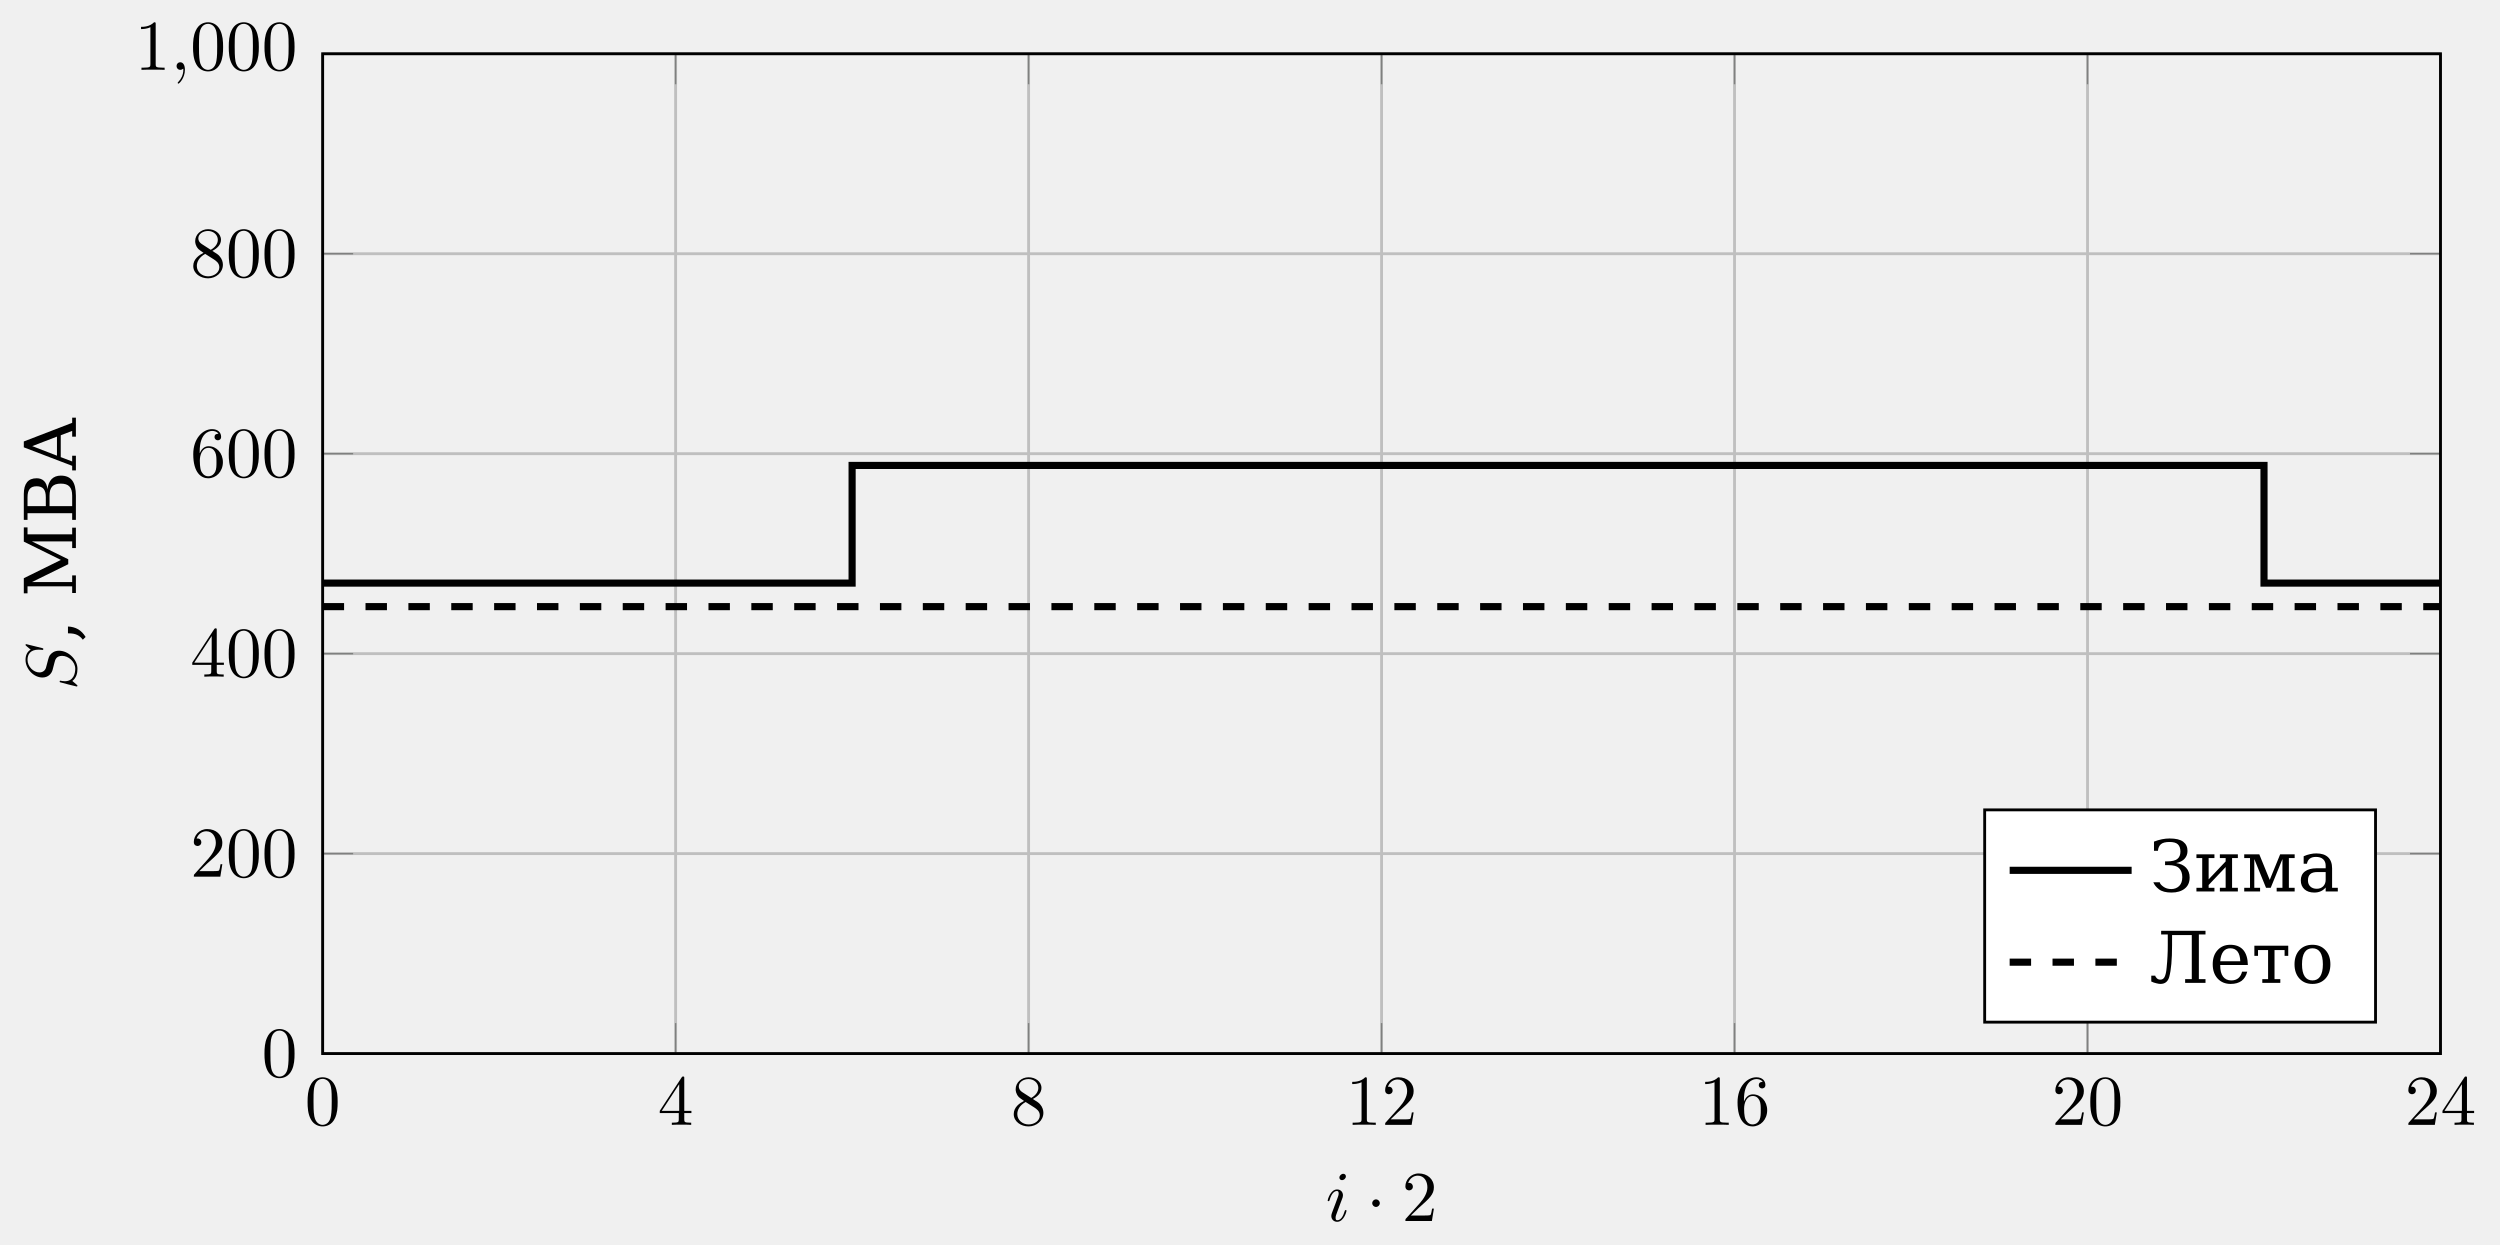
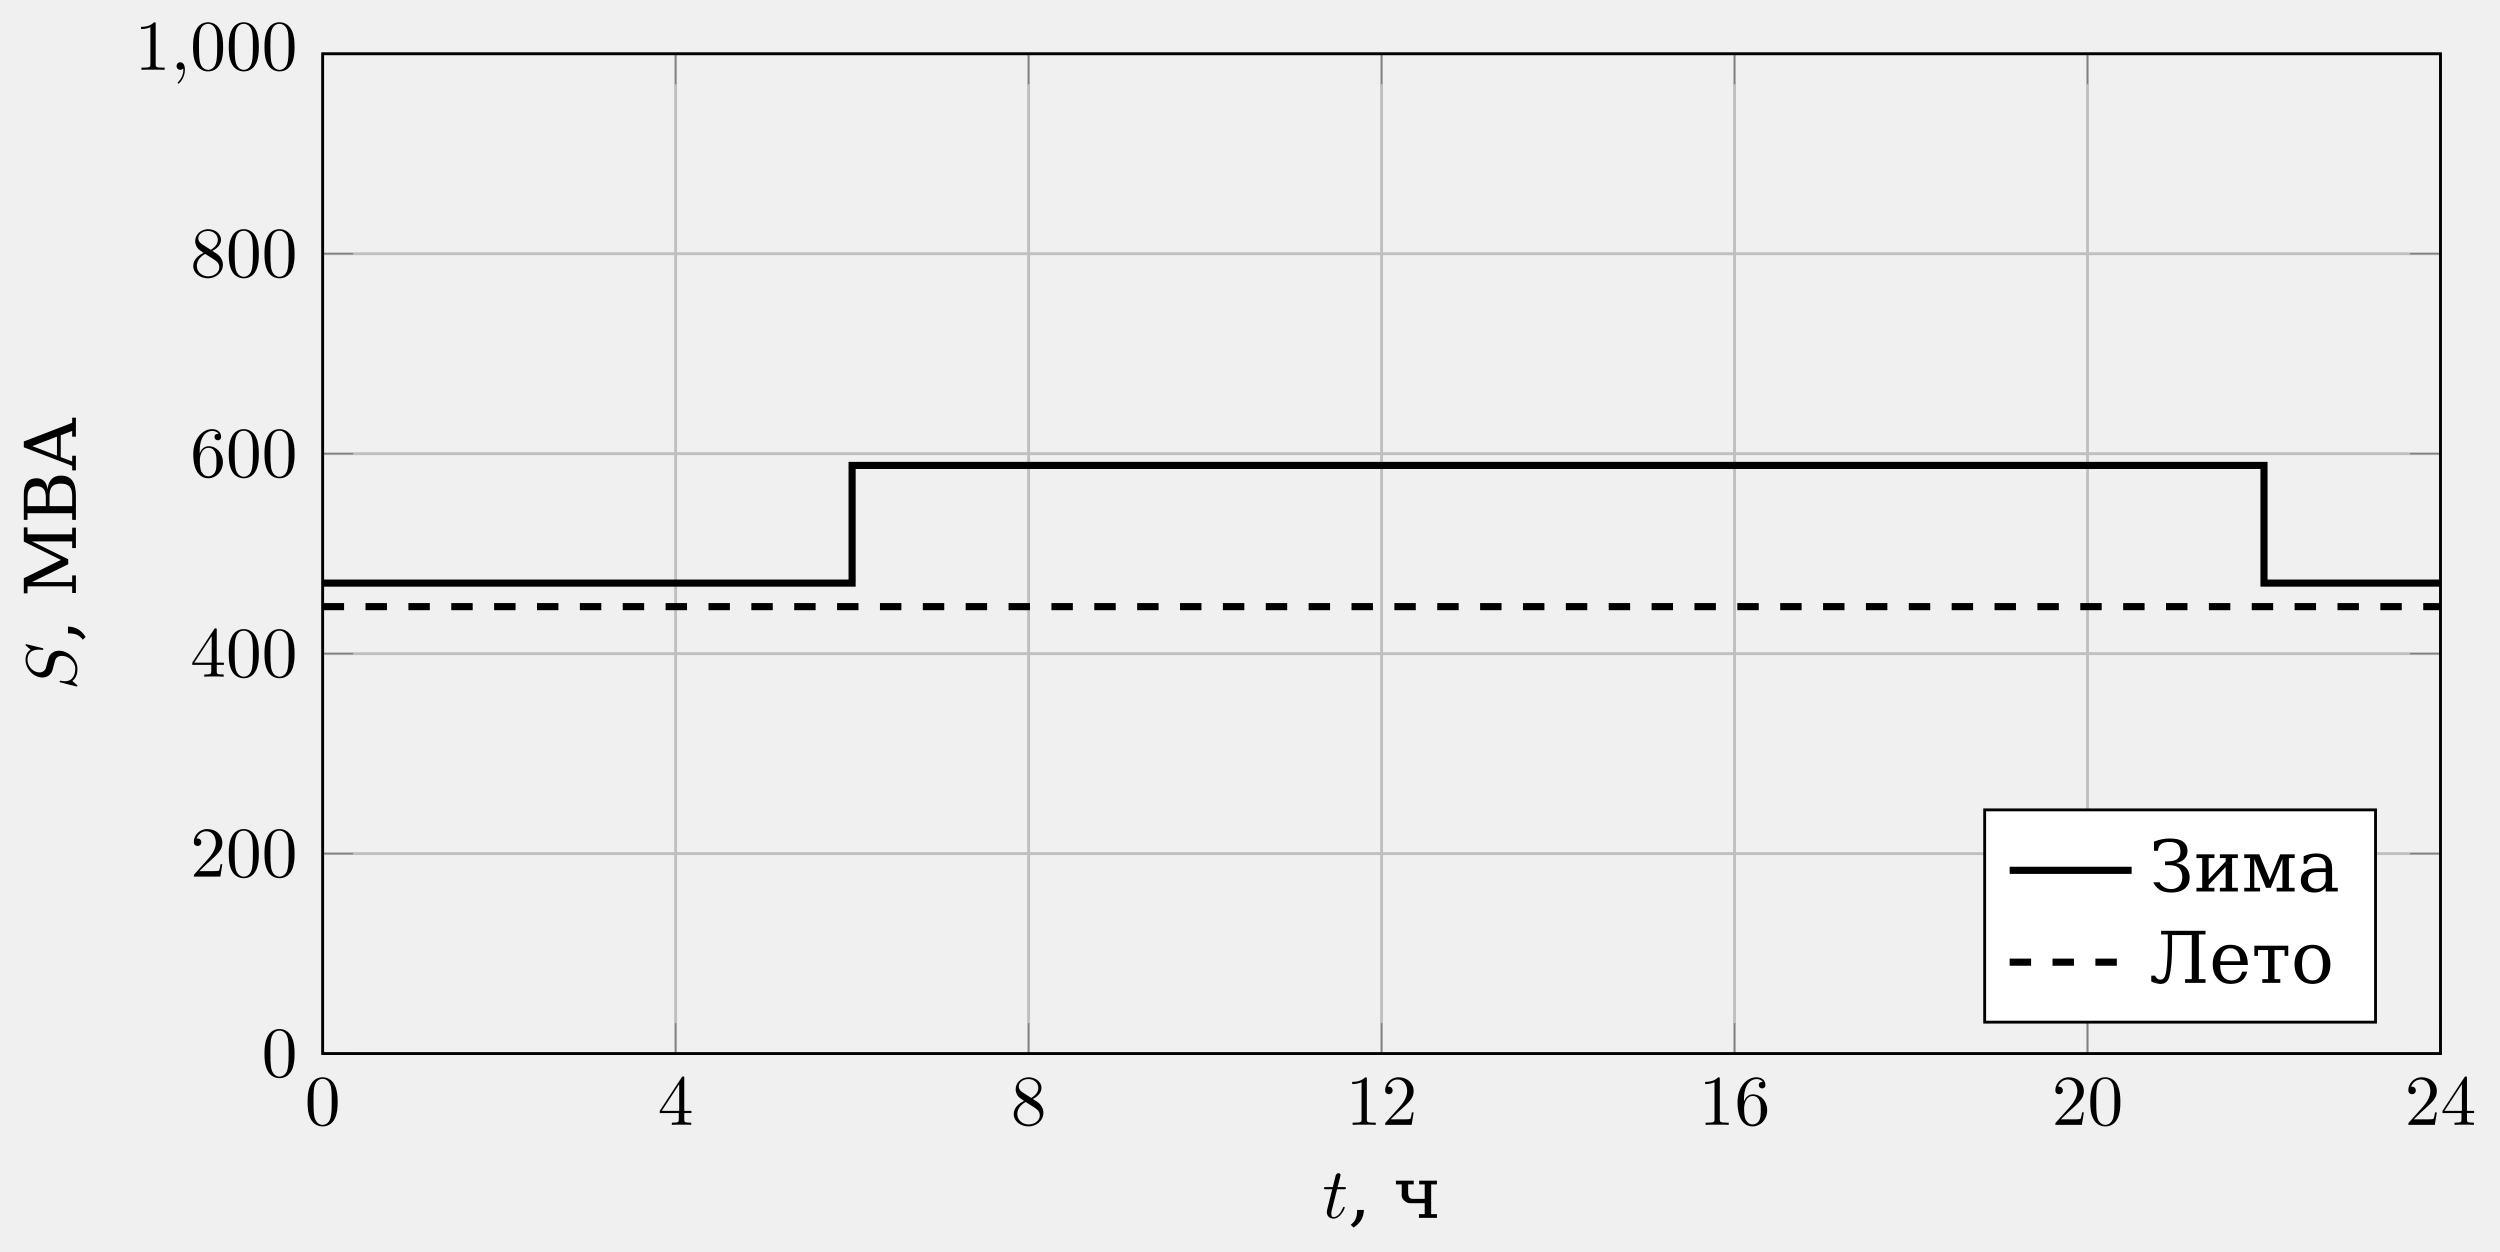
- <svg xmlns="http://www.w3.org/2000/svg" xmlns:xlink="http://www.w3.org/1999/xlink" version="1.1" width="348.621" height="173.591" viewBox="0 0 348.621 173.591">
+ <svg xmlns="http://www.w3.org/2000/svg" xmlns:xlink="http://www.w3.org/1999/xlink" version="1.1" width="348.621" height="174.505" viewBox="0 0 348.621 174.505">
  <defs>
    <path id="font_1_1" d="M.46 .32C.46 .4 .455 .48 .42 .554 .374 .65 .292 .666 .25 .666 .19 .666 .117 .64 .076 .547 .044 .478 .039 .4 .039 .32 .039 .245 .043 .155 .084 .079 .127-.002 .2-.022 .249-.022 .303-.022 .379-.001 .423 .094 .455 .163 .46 .241 .46 .32M.249-0C.21-0 .151 .025 .133 .121 .122 .181 .122 .273 .122 .332 .122 .396 .122 .462 .13 .516 .149 .635 .224 .644 .249 .644 .282 .644 .348 .626 .367 .527 .377 .471 .377 .395 .377 .332 .377 .257 .377 .189 .366 .125 .351 .03 .294-0 .249-0Z" />
    <path id="font_1_4" d="M.294 .165V.078C.294 .042 .292 .031 .218 .031H.197V0C.238 .003 .29 .003 .332 .003 .374 .003 .427 .003 .468 0V.031H.447C.373 .031 .371 .042 .371 .078V.165H.471V.196H.371V.651C.371 .671 .371 .677 .355 .677 .346 .677 .343 .677 .335 .665L.028 .196V.165H.294M.3 .196H.056L.3 .569V.196Z" />
    <path id="font_1_7" d="M.163 .457C.117 .487 .113 .521 .113 .538 .113 .599 .178 .641 .249 .641 .322 .641 .386 .589 .386 .517 .386 .46 .347 .412 .287 .377L.163 .457M.309 .362C.381 .399 .43 .451 .43 .517 .43 .609 .341 .666 .25 .666 .15 .666 .069 .592 .069 .499 .069 .481 .071 .436 .113 .389 .124 .377 .161 .352 .186 .335 .128 .306 .042 .25 .042 .151 .042 .045 .144-.022 .249-.022 .362-.022 .457 .061 .457 .168 .457 .204 .446 .249 .408 .291 .389 .312 .373 .322 .309 .362M.209 .32 .332 .242C.36 .223 .407 .193 .407 .132 .407 .058 .332 .006 .25 .006 .164 .006 .092 .068 .092 .151 .092 .209 .124 .273 .209 .32Z" />
    <path id="font_1_2" d="M.294 .64C.294 .664 .294 .666 .271 .666 .209 .602 .121 .602 .089 .602V.571C.109 .571 .168 .571 .22 .597V.079C.22 .043 .217 .031 .127 .031H.095V0C.13 .003 .217 .003 .257 .003 .297 .003 .384 .003 .419 0V.031H.387C.297 .031 .294 .042 .294 .079V.64Z" />
    <path id="font_1_3" d="M.127 .077 .233 .18C.389 .318 .449 .372 .449 .472 .449 .586 .359 .666 .237 .666 .124 .666 .05 .574 .05 .485 .05 .429 .1 .429 .103 .429 .12 .429 .155 .441 .155 .482 .155 .508 .137 .534 .102 .534 .094 .534 .092 .534 .089 .533 .112 .598 .166 .635 .224 .635 .315 .635 .358 .554 .358 .472 .358 .392 .308 .313 .253 .251L.061 .037C.05 .026 .05 .024 .05 0H.421L.449 .174H.424C.419 .144 .412 .1 .402 .085 .395 .077 .329 .077 .307 .077H.127Z" />
    <path id="font_1_6" d="M.132 .328V.352C.132 .605 .256 .641 .307 .641 .331 .641 .373 .635 .395 .601 .38 .601 .34 .601 .34 .556 .34 .525 .364 .51 .386 .51 .402 .51 .432 .519 .432 .558 .432 .618 .388 .666 .305 .666 .177 .666 .042 .537 .042 .316 .042 .049 .158-.022 .251-.022 .362-.022 .457 .072 .457 .204 .457 .331 .368 .427 .257 .427 .189 .427 .152 .376 .132 .328M.251 .006C.188 .006 .158 .066 .152 .081 .134 .128 .134 .208 .134 .226 .134 .304 .166 .404 .256 .404 .272 .404 .318 .404 .349 .342 .367 .305 .367 .254 .367 .205 .367 .157 .367 .107 .35 .071 .32 .011 .274 .006 .251 .006Z" />
    <path id="font_2_1" d="M.203 .001C.203 .067 .178 .106 .139 .106 .106 .106 .086 .081 .086 .053 .086 .026 .106 0 .139 0 .151 0 .164 .004 .174 .013 .177 .015 .178 .016 .179 .016 .18 .016 .181 .015 .181 .001 .181-.073 .146-.133 .113-.166 .102-.177 .102-.179 .102-.182 .102-.189 .107-.193 .112-.193 .123-.193 .203-.116 .203 .001Z" />
    <clipPath id="clip_3">
      <path transform="matrix(1,0,0,-1,44.993,146.919)" d="M0 0H295.329V139.422H0Z" />
    </clipPath>
-     <path id="font_2_4" d="M.284 .625C.284 .645 .27 .661 .247 .661 .22 .661 .193 .635 .193 .608 .193 .589 .207 .572 .231 .572 .254 .572 .284 .595 .284 .625M.208 .249C.22 .278 .22 .28 .23 .307 .238 .327 .243 .341 .243 .36 .243 .405 .211 .442 .161 .442 .067 .442 .029 .297 .029 .288 .029 .278 .039 .278 .041 .278 .051 .278 .052 .28 .057 .296 .084 .39 .124 .42 .158 .42 .166 .42 .183 .42 .183 .388 .183 .367 .176 .346 .172 .336 .164 .31 .119 .194 .103 .151 .093 .125 .08 .092 .08 .071 .08 .024 .114-.011 .162-.011 .256-.011 .293 .134 .293 .143 .293 .153 .284 .153 .281 .153 .271 .153 .271 .15 .266 .135 .248 .072 .215 .011 .164 .011 .147 .011 .14 .021 .14 .044 .14 .069 .146 .083 .169 .144L.208 .249Z" />
-     <path id="font_4_2" d="M.192 .25C.192 .279 .168 .303 .139 .303 .11 .303 .086 .279 .086 .25 .086 .221 .11 .197 .139 .197 .168 .197 .192 .221 .192 .25Z" />
+     <path id="font_2_4" d="M.206 .4H.3C.32 .4 .33 .4 .33 .42 .33 .431 .32 .431 .302 .431H.214C.25 .572 .255 .592 .255 .598 .255 .615 .243 .625 .226 .625 .223 .625 .195 .624 .186 .589L.147 .431H.053C.033 .431 .023 .431 .023 .412 .023 .4 .031 .4 .051 .4H.139C.067 .116 .063 .099 .063 .081 .063 .027 .101-.011 .155-.011 .257-.011 .314 .135 .314 .143 .314 .153 .306 .153 .302 .153 .293 .153 .292 .15 .287 .139 .244 .035 .191 .011 .157 .011 .136 .011 .126 .024 .126 .057 .126 .081 .128 .088 .132 .105L.206 .4Z" />
+     <path id="font_4_15" d="M.036-.097C.067-.074 .089-.048 .104-.017 .118 .013 .125 .05 .125 .093V.111H.221C.219 .056 .205 .008 .182-.032 .158-.072 .123-.106 .075-.136L.036-.097Z" />
+     <path id="font_4_946" d="M.608 .52V.468H.527V.052H.608V0H.356V.052H.437V.205H.235C.204 .205 .177 .217 .152 .24 .128 .262 .115 .286 .115 .312V.468H.034V.52H.283V.468H.205V.361C.205 .323 .211 .298 .222 .285 .233 .272 .249 .266 .268 .266H.437V.468H.359V.52H.608Z" />
    <path id="font_2_3" d="M.645 .695C.645 .698 .643 .705 .634 .705 .629 .705 .628 .704 .616 .69L.568 .633C.542 .68 .49 .705 .425 .705 .298 .705 .178 .59 .178 .469 .178 .388 .231 .342 .282 .327L.389 .299C.426 .29 .481 .275 .481 .193 .481 .103 .399 .009 .301 .009 .237 .009 .126 .031 .126 .155 .126 .179 .131 .203 .132 .209 .133 .213 .134 .214 .134 .216 .134 .226 .127 .227 .122 .227 .117 .227 .115 .226 .112 .223 .108 .219 .052-.009 .052-.012 .052-.018 .057-.022 .063-.022 .068-.022 .069-.021 .081-.007L.13 .05C.173-.008 .241-.022 .299-.022 .435-.022 .553 .111 .553 .235 .553 .304 .519 .338 .504 .352 .481 .375 .466 .379 .377 .402 .355 .408 .319 .418 .31 .42 .283 .429 .249 .458 .249 .511 .249 .592 .329 .677 .424 .677 .507 .677 .568 .634 .568 .522 .568 .49 .564 .472 .564 .466 .564 .465 .564 .456 .576 .456 .586 .456 .587 .459 .591 .476L.645 .695Z" />
-     <path id="font_5_15" d="M.036-.097C.067-.074 .089-.048 .104-.017 .118 .013 .125 .05 .125 .093V.111H.221C.219 .056 .205 .008 .182-.032 .158-.072 .123-.106 .075-.136L.036-.097Z" />
-     <path id="font_5_903" d="M.055 0V.052H.148V.677H.05V.729H.262L.518 .21 .774 .729H.973V.677H.876V.052H.969V0H.684V.052H.777V.615L.527 .107H.458L.208 .615V.052H.301V0H.055Z" />
-     <path id="font_5_893" d="M.247 .052H.393C.452 .052 .494 .064 .521 .09 .549 .115 .562 .156 .562 .211 .562 .266 .549 .306 .522 .331 .495 .357 .452 .369 .393 .369H.247V.052M.247 .421H.371C.424 .421 .463 .431 .488 .452 .513 .472 .525 .505 .525 .549 .525 .593 .513 .626 .488 .646 .463 .667 .424 .677 .371 .677H.247V.421M.055 0V.052H.148V.677H.055V.729H.415C.489 .729 .544 .714 .581 .684 .619 .654 .637 .609 .637 .549 .637 .506 .624 .471 .598 .445 .573 .42 .535 .404 .485 .398 .547 .39 .594 .37 .626 .339 .658 .307 .674 .264 .674 .211 .674 .139 .651 .085 .605 .051 .56 .017 .489 0 .392 0H.055Z" />
-     <path id="font_5_891" d="M.218 .265H.485L.352 .611 .218 .265M.012 0V.052H.076L.335 .729H.417L.678 .052H.75V0H.484V.052H.565L.504 .212H.198L.137 .052H.217V0H.012Z" />
-     <path id="font_5_898" d="M.063 .698C.141 .728 .213 .742 .281 .742 .368 .742 .432 .727 .472 .696 .512 .665 .532 .623 .532 .568 .532 .524 .518 .487 .491 .458 .463 .428 .424 .408 .373 .398 .433 .389 .479 .368 .512 .333 .545 .298 .562 .252 .562 .197 .562 .128 .539 .076 .493 .04 .448 .004 .386-.015 .308-.015 .229-.015 .171 .001 .132 .031 .092 .062 .067 .095 .054 .129H.144C.146 .11 .163 .09 .193 .068 .224 .045 .261 .034 .306 .034 .35 .034 .387 .049 .416 .077 .445 .106 .459 .147 .459 .201 .459 .255 .444 .296 .415 .325 .386 .355 .335 .369 .264 .369H.218V.421H.242C.313 .421 .363 .433 .391 .456 .419 .479 .433 .513 .433 .558 .433 .603 .421 .637 .398 .659 .375 .682 .335 .693 .28 .693 .224 .693 .185 .683 .16 .662 .136 .641 .122 .61 .118 .569H.063V.698Z" />
-     <path id="font_5_931" d="M.034 0V.052H.115V.468H.034V.52H.286V.468H.205V.17L.443 .421V.468H.362V.52H.614V.468H.533V.052H.614V0H.362V.052H.443V.342L.205 .091V.052H.286V0H.034Z" />
-     <path id="font_5_935" d="M.036 0V.052H.117V.468H.036V.52H.247L.393 .162 .539 .52H.742V.468H.661V.052H.742V0H.49V.052H.571V.454L.407 .052H.341L.177 .454V.052H.258V0H.036Z" />
-     <path id="font_5_923" d="M.398 .163V.272H.282C.238 .272 .204 .263 .183 .244 .161 .225 .15 .195 .15 .156 .15 .119 .161 .091 .183 .07 .205 .049 .235 .038 .273 .038 .31 .038 .341 .05 .364 .073 .386 .096 .398 .126 .398 .163M.488 .324V.052H.568V0H.398V.056C.378 .032 .355 .014 .329 .003 .303-.009 .273-.015 .238-.015 .18-.015 .134 .001 .101 .031 .067 .062 .05 .103 .05 .156 .05 .209 .069 .251 .108 .281 .147 .31 .201 .325 .272 .325H.398V.361C.398 .4 .386 .43 .362 .452 .338 .474 .305 .484 .261 .484 .225 .484 .197 .476 .176 .46 .155 .444 .141 .42 .136 .388H.09V.493C.121 .507 .151 .517 .181 .523 .21 .53 .239 .533 .267 .533 .339 .533 .394 .515 .431 .48 .469 .444 .488 .392 .488 .324Z" />
-     <path id="font_5_902" d="M.592 .052V.669H.316V.527C.316 .327 .303 .179 .276 .082 .258 .018 .217-.015 .152-.015 .139-.015 .121-.012 .097-.006 .073-.001 .049 .007 .025 .019V.101H.081C.081 .091 .088 .08 .101 .066 .114 .052 .131 .045 .153 .045 .179 .045 .199 .058 .212 .084 .225 .111 .235 .153 .24 .212 .246 .271 .25 .324 .252 .372 .255 .42 .256 .472 .256 .527V.677H.163V.729H.784V.677H.691V.052H.784V0H.499V.052H.592Z" />
-     <path id="font_5_928" d="M.542 .25H.155V.246C.155 .176 .168 .123 .194 .088 .221 .052 .26 .034 .311 .034 .35 .034 .383 .045 .408 .065 .433 .086 .451 .117 .461 .157H.533C.519 .1 .492 .057 .454 .028 .415-0 .365-.015 .302-.015 .226-.015 .165 .01 .119 .06 .073 .11 .05 .177 .05 .26 .05 .342 .072 .408 .118 .458 .163 .508 .222 .533 .296 .533 .374 .533 .435 .509 .477 .461 .519 .412 .54 .342 .542 .25M.436 .302C.434 .362 .421 .408 .398 .438 .374 .469 .34 .484 .296 .484 .255 .484 .222 .469 .198 .438 .174 .407 .16 .362 .155 .302H.436Z" />
-     <path id="font_5_941" d="M.515 .52V.378H.464V.459H.323V.052H.404V0H.152V.052H.233V.459H.092V.378H.041V.52H.515Z" />
-     <path id="font_5_937" d="M.301 .034C.349 .034 .385 .053 .41 .091 .434 .129 .447 .185 .447 .26 .447 .334 .434 .39 .41 .428 .385 .465 .349 .484 .301 .484 .253 .484 .216 .465 .192 .428 .167 .39 .155 .334 .155 .26 .155 .185 .167 .129 .192 .091 .217 .053 .253 .034 .301 .034M.301-.015C.225-.015 .165 .01 .119 .06 .073 .11 .05 .177 .05 .26 .05 .342 .073 .409 .118 .458 .164 .508 .225 .533 .301 .533 .377 .533 .437 .508 .483 .458 .529 .409 .552 .342 .552 .26 .552 .177 .529 .11 .483 .06 .437 .01 .377-.015 .301-.015Z" />
+     <path id="font_4_903" d="M.055 0V.052H.148V.677H.05V.729H.262L.518 .21 .774 .729H.973V.677H.876V.052H.969V0H.684V.052H.777V.615L.527 .107H.458L.208 .615V.052H.301V0H.055Z" />
+     <path id="font_4_893" d="M.247 .052H.393C.452 .052 .494 .064 .521 .09 .549 .115 .562 .156 .562 .211 .562 .266 .549 .306 .522 .331 .495 .357 .452 .369 .393 .369H.247V.052M.247 .421H.371C.424 .421 .463 .431 .488 .452 .513 .472 .525 .505 .525 .549 .525 .593 .513 .626 .488 .646 .463 .667 .424 .677 .371 .677H.247V.421M.055 0V.052H.148V.677H.055V.729H.415C.489 .729 .544 .714 .581 .684 .619 .654 .637 .609 .637 .549 .637 .506 .624 .471 .598 .445 .573 .42 .535 .404 .485 .398 .547 .39 .594 .37 .626 .339 .658 .307 .674 .264 .674 .211 .674 .139 .651 .085 .605 .051 .56 .017 .489 0 .392 0H.055Z" />
+     <path id="font_4_891" d="M.218 .265H.485L.352 .611 .218 .265M.012 0V.052H.076L.335 .729H.417L.678 .052H.75V0H.484V.052H.565L.504 .212H.198L.137 .052H.217V0H.012Z" />
+     <path id="font_4_898" d="M.063 .698C.141 .728 .213 .742 .281 .742 .368 .742 .432 .727 .472 .696 .512 .665 .532 .623 .532 .568 .532 .524 .518 .487 .491 .458 .463 .428 .424 .408 .373 .398 .433 .389 .479 .368 .512 .333 .545 .298 .562 .252 .562 .197 .562 .128 .539 .076 .493 .04 .448 .004 .386-.015 .308-.015 .229-.015 .171 .001 .132 .031 .092 .062 .067 .095 .054 .129H.144C.146 .11 .163 .09 .193 .068 .224 .045 .261 .034 .306 .034 .35 .034 .387 .049 .416 .077 .445 .106 .459 .147 .459 .201 .459 .255 .444 .296 .415 .325 .386 .355 .335 .369 .264 .369H.218V.421H.242C.313 .421 .363 .433 .391 .456 .419 .479 .433 .513 .433 .558 .433 .603 .421 .637 .398 .659 .375 .682 .335 .693 .28 .693 .224 .693 .185 .683 .16 .662 .136 .641 .122 .61 .118 .569H.063V.698Z" />
+     <path id="font_4_931" d="M.034 0V.052H.115V.468H.034V.52H.286V.468H.205V.17L.443 .421V.468H.362V.52H.614V.468H.533V.052H.614V0H.362V.052H.443V.342L.205 .091V.052H.286V0H.034Z" />
+     <path id="font_4_935" d="M.036 0V.052H.117V.468H.036V.52H.247L.393 .162 .539 .52H.742V.468H.661V.052H.742V0H.49V.052H.571V.454L.407 .052H.341L.177 .454V.052H.258V0H.036Z" />
+     <path id="font_4_923" d="M.398 .163V.272H.282C.238 .272 .204 .263 .183 .244 .161 .225 .15 .195 .15 .156 .15 .119 .161 .091 .183 .07 .205 .049 .235 .038 .273 .038 .31 .038 .341 .05 .364 .073 .386 .096 .398 .126 .398 .163M.488 .324V.052H.568V0H.398V.056C.378 .032 .355 .014 .329 .003 .303-.009 .273-.015 .238-.015 .18-.015 .134 .001 .101 .031 .067 .062 .05 .103 .05 .156 .05 .209 .069 .251 .108 .281 .147 .31 .201 .325 .272 .325H.398V.361C.398 .4 .386 .43 .362 .452 .338 .474 .305 .484 .261 .484 .225 .484 .197 .476 .176 .46 .155 .444 .141 .42 .136 .388H.09V.493C.121 .507 .151 .517 .181 .523 .21 .53 .239 .533 .267 .533 .339 .533 .394 .515 .431 .48 .469 .444 .488 .392 .488 .324Z" />
+     <path id="font_4_902" d="M.592 .052V.669H.316V.527C.316 .327 .303 .179 .276 .082 .258 .018 .217-.015 .152-.015 .139-.015 .121-.012 .097-.006 .073-.001 .049 .007 .025 .019V.101H.081C.081 .091 .088 .08 .101 .066 .114 .052 .131 .045 .153 .045 .179 .045 .199 .058 .212 .084 .225 .111 .235 .153 .24 .212 .246 .271 .25 .324 .252 .372 .255 .42 .256 .472 .256 .527V.677H.163V.729H.784V.677H.691V.052H.784V0H.499V.052H.592Z" />
+     <path id="font_4_928" d="M.542 .25H.155V.246C.155 .176 .168 .123 .194 .088 .221 .052 .26 .034 .311 .034 .35 .034 .383 .045 .408 .065 .433 .086 .451 .117 .461 .157H.533C.519 .1 .492 .057 .454 .028 .415-0 .365-.015 .302-.015 .226-.015 .165 .01 .119 .06 .073 .11 .05 .177 .05 .26 .05 .342 .072 .408 .118 .458 .163 .508 .222 .533 .296 .533 .374 .533 .435 .509 .477 .461 .519 .412 .54 .342 .542 .25M.436 .302C.434 .362 .421 .408 .398 .438 .374 .469 .34 .484 .296 .484 .255 .484 .222 .469 .198 .438 .174 .407 .16 .362 .155 .302H.436Z" />
+     <path id="font_4_941" d="M.515 .52V.378H.464V.459H.323V.052H.404V0H.152V.052H.233V.459H.092V.378H.041V.52H.515Z" />
+     <path id="font_4_937" d="M.301 .034C.349 .034 .385 .053 .41 .091 .434 .129 .447 .185 .447 .26 .447 .334 .434 .39 .41 .428 .385 .465 .349 .484 .301 .484 .253 .484 .216 .465 .192 .428 .167 .39 .155 .334 .155 .26 .155 .185 .167 .129 .192 .091 .217 .053 .253 .034 .301 .034M.301-.015C.225-.015 .165 .01 .119 .06 .073 .11 .05 .177 .05 .26 .05 .342 .073 .409 .118 .458 .164 .508 .225 .533 .301 .533 .377 .533 .437 .508 .483 .458 .529 .409 .552 .342 .552 .26 .552 .177 .529 .11 .483 .06 .437 .01 .377-.015 .301-.015Z" />
  </defs>
  <path transform="matrix(1,0,0,-1,44.993,146.919)" stroke-width=".399" stroke-linecap="butt" stroke-miterlimit="10" stroke-linejoin="miter" fill="none" stroke="#bfbfbf" d="M0 0V139.422M49.222 0V139.422M98.443 0V139.422M147.665 0V139.422M196.886 0V139.422M246.108 0V139.422M295.329 0V139.422" />
  <path transform="matrix(1,0,0,-1,44.993,146.919)" stroke-width=".399" stroke-linecap="butt" stroke-miterlimit="10" stroke-linejoin="miter" fill="none" stroke="#bfbfbf" d="M0 0H295.329M0 27.884H295.329M0 55.769H295.329M0 83.653H295.329M0 111.538H295.329M0 139.422H295.329" />
  <path transform="matrix(1,0,0,-1,44.993,146.919)" stroke-width=".199" stroke-linecap="butt" stroke-miterlimit="10" stroke-linejoin="miter" fill="none" stroke="#7f807f" d="M0 0V4.252M49.222 0V4.252M98.443 0V4.252M147.665 0V4.252M196.886 0V4.252M246.108 0V4.252M295.329 0V4.252M0 139.422V135.17M49.222 139.422V135.17M98.443 139.422V135.17M147.665 139.422V135.17M196.886 139.422V135.17M246.108 139.422V135.17M295.329 139.422V135.17" />
  <path transform="matrix(1,0,0,-1,44.993,146.919)" stroke-width=".199" stroke-linecap="butt" stroke-miterlimit="10" stroke-linejoin="miter" fill="none" stroke="#7f807f" d="M0 0H4.253M0 27.884H4.253M0 55.769H4.253M0 83.653H4.253M0 111.538H4.253M0 139.422H4.253M295.329 0H291.077M295.329 27.884H291.077M295.329 55.769H291.077M295.329 83.653H291.077M295.329 111.538H291.077M295.329 139.422H291.077" />
  <path transform="matrix(1,0,0,-1,44.993,146.919)" stroke-width=".399" stroke-linecap="butt" stroke-miterlimit="10" stroke-linejoin="miter" fill="none" stroke="#000000" d="M0 0V139.422H295.329V0H0Z" />
-   <use data-text="0" xlink:href="#font_1_1" transform="matrix(9.96264,0,0,-9.96264,42.503,156.86)" />
-   <use data-text="4" xlink:href="#font_1_4" transform="matrix(9.96264,0,0,-9.96264,91.724,156.86)" />
-   <use data-text="8" xlink:href="#font_1_7" transform="matrix(9.96264,0,0,-9.96264,140.945,156.86)" />
-   <use data-text="1" xlink:href="#font_1_2" transform="matrix(9.96264,0,0,-9.96264,187.675,156.86)" />
-   <use data-text="2" xlink:href="#font_1_3" transform="matrix(9.96264,0,0,-9.96264,192.6563,156.86)" />
-   <use data-text="1" xlink:href="#font_1_2" transform="matrix(9.96264,0,0,-9.96264,236.896,156.86)" />
-   <use data-text="6" xlink:href="#font_1_6" transform="matrix(9.96264,0,0,-9.96264,241.8773,156.86)" />
-   <use data-text="2" xlink:href="#font_1_3" transform="matrix(9.96264,0,0,-9.96264,286.117,156.86)" />
-   <use data-text="0" xlink:href="#font_1_1" transform="matrix(9.96264,0,0,-9.96264,291.0983,156.86)" />
-   <use data-text="2" xlink:href="#font_1_3" transform="matrix(9.96264,0,0,-9.96264,335.338,156.86)" />
-   <use data-text="4" xlink:href="#font_1_4" transform="matrix(9.96264,0,0,-9.96264,340.3193,156.86)" />
-   <use data-text="0" xlink:href="#font_1_1" transform="matrix(9.96264,0,0,-9.96264,36.492,150.13)" />
-   <use data-text="2" xlink:href="#font_1_3" transform="matrix(9.96264,0,0,-9.96264,26.53,122.246)" />
-   <use data-text="0" xlink:href="#font_1_1" transform="matrix(9.96264,0,0,-9.96264,31.51132,122.246)" />
-   <use data-text="0" xlink:href="#font_1_1" transform="matrix(9.96264,0,0,-9.96264,36.49264,122.246)" />
-   <use data-text="4" xlink:href="#font_1_4" transform="matrix(9.96264,0,0,-9.96264,26.53,94.36201)" />
-   <use data-text="0" xlink:href="#font_1_1" transform="matrix(9.96264,0,0,-9.96264,31.51132,94.36201)" />
-   <use data-text="0" xlink:href="#font_1_1" transform="matrix(9.96264,0,0,-9.96264,36.49264,94.36201)" />
-   <use data-text="6" xlink:href="#font_1_6" transform="matrix(9.96264,0,0,-9.96264,26.53,66.47801)" />
-   <use data-text="0" xlink:href="#font_1_1" transform="matrix(9.96264,0,0,-9.96264,31.51132,66.47801)" />
-   <use data-text="0" xlink:href="#font_1_1" transform="matrix(9.96264,0,0,-9.96264,36.49264,66.47801)" />
-   <use data-text="8" xlink:href="#font_1_7" transform="matrix(9.96264,0,0,-9.96264,26.53,38.59401)" />
-   <use data-text="0" xlink:href="#font_1_1" transform="matrix(9.96264,0,0,-9.96264,31.51132,38.59401)" />
-   <use data-text="0" xlink:href="#font_1_1" transform="matrix(9.96264,0,0,-9.96264,36.49264,38.59401)" />
-   <use data-text="1" xlink:href="#font_1_2" transform="matrix(9.96264,0,0,-9.96264,18.781,9.741013)" />
-   <use data-text="," xlink:href="#font_2_1" transform="matrix(9.96264,0,0,-9.96264,23.762,9.741013)" />
-   <use data-text="0" xlink:href="#font_1_1" transform="matrix(9.96264,0,0,-9.96264,26.53,9.741013)" />
-   <use data-text="0" xlink:href="#font_1_1" transform="matrix(9.96264,0,0,-9.96264,31.51132,9.741013)" />
-   <use data-text="0" xlink:href="#font_1_1" transform="matrix(9.96264,0,0,-9.96264,36.49264,9.741013)" />
+   <use data-text="0" xlink:href="#font_1_1" transform="matrix(9.96264,0,0,-9.96264,42.503,156.859)" />
+   <use data-text="4" xlink:href="#font_1_4" transform="matrix(9.96264,0,0,-9.96264,91.724,156.859)" />
+   <use data-text="8" xlink:href="#font_1_7" transform="matrix(9.96264,0,0,-9.96264,140.945,156.859)" />
+   <use data-text="1" xlink:href="#font_1_2" transform="matrix(9.96264,0,0,-9.96264,187.675,156.859)" />
+   <use data-text="2" xlink:href="#font_1_3" transform="matrix(9.96264,0,0,-9.96264,192.6563,156.859)" />
+   <use data-text="1" xlink:href="#font_1_2" transform="matrix(9.96264,0,0,-9.96264,236.896,156.859)" />
+   <use data-text="6" xlink:href="#font_1_6" transform="matrix(9.96264,0,0,-9.96264,241.8773,156.859)" />
+   <use data-text="2" xlink:href="#font_1_3" transform="matrix(9.96264,0,0,-9.96264,286.117,156.859)" />
+   <use data-text="0" xlink:href="#font_1_1" transform="matrix(9.96264,0,0,-9.96264,291.0983,156.859)" />
+   <use data-text="2" xlink:href="#font_1_3" transform="matrix(9.96264,0,0,-9.96264,335.338,156.859)" />
+   <use data-text="4" xlink:href="#font_1_4" transform="matrix(9.96264,0,0,-9.96264,340.3193,156.859)" />
+   <use data-text="0" xlink:href="#font_1_1" transform="matrix(9.96264,0,0,-9.96264,36.492,150.129)" />
+   <use data-text="2" xlink:href="#font_1_3" transform="matrix(9.96264,0,0,-9.96264,26.53,122.245)" />
+   <use data-text="0" xlink:href="#font_1_1" transform="matrix(9.96264,0,0,-9.96264,31.51132,122.245)" />
+   <use data-text="0" xlink:href="#font_1_1" transform="matrix(9.96264,0,0,-9.96264,36.49264,122.245)" />
+   <use data-text="4" xlink:href="#font_1_4" transform="matrix(9.96264,0,0,-9.96264,26.53,94.36101)" />
+   <use data-text="0" xlink:href="#font_1_1" transform="matrix(9.96264,0,0,-9.96264,31.51132,94.36101)" />
+   <use data-text="0" xlink:href="#font_1_1" transform="matrix(9.96264,0,0,-9.96264,36.49264,94.36101)" />
+   <use data-text="6" xlink:href="#font_1_6" transform="matrix(9.96264,0,0,-9.96264,26.53,66.47701)" />
+   <use data-text="0" xlink:href="#font_1_1" transform="matrix(9.96264,0,0,-9.96264,31.51132,66.47701)" />
+   <use data-text="0" xlink:href="#font_1_1" transform="matrix(9.96264,0,0,-9.96264,36.49264,66.47701)" />
+   <use data-text="8" xlink:href="#font_1_7" transform="matrix(9.96264,0,0,-9.96264,26.53,38.593)" />
+   <use data-text="0" xlink:href="#font_1_1" transform="matrix(9.96264,0,0,-9.96264,31.51132,38.593)" />
+   <use data-text="0" xlink:href="#font_1_1" transform="matrix(9.96264,0,0,-9.96264,36.49264,38.593)" />
+   <use data-text="1" xlink:href="#font_1_2" transform="matrix(9.96264,0,0,-9.96264,18.781,9.740006)" />
+   <use data-text="," xlink:href="#font_2_1" transform="matrix(9.96264,0,0,-9.96264,23.762,9.740006)" />
+   <use data-text="0" xlink:href="#font_1_1" transform="matrix(9.96264,0,0,-9.96264,26.53,9.740006)" />
+   <use data-text="0" xlink:href="#font_1_1" transform="matrix(9.96264,0,0,-9.96264,31.51132,9.740006)" />
+   <use data-text="0" xlink:href="#font_1_1" transform="matrix(9.96264,0,0,-9.96264,36.49264,9.740006)" />
  <g clip-path="url(#clip_3)">
    <path transform="matrix(1,0,0,-1,44.993,146.919)" stroke-width=".996" stroke-linecap="butt" stroke-miterlimit="10" stroke-linejoin="miter" fill="none" stroke="#000000" d="M0 65.609H24.611 49.222 73.832V82.012H98.443 123.054 147.665 172.276 196.887 221.497 246.108 270.719V65.609H295.33" />
    <path transform="matrix(1,0,0,-1,44.993,146.919)" stroke-width=".996" stroke-linecap="butt" stroke-dasharray="2.989,2.989" stroke-miterlimit="10" stroke-linejoin="miter" fill="none" stroke="#000000" d="M0 62.329H24.611 49.222 73.832 98.443 123.054 147.665 172.276 196.887 221.497 246.108 270.719 295.33" />
  </g>
-   <use data-text="i" xlink:href="#font_2_4" transform="matrix(9.96264,0,0,-9.96264,184.852,170.27)" />
-   <use data-text="·" xlink:href="#font_4_2" transform="matrix(9.96264,0,0,-9.96264,190.498,170.27)" />
-   <use data-text="2" xlink:href="#font_1_3" transform="matrix(9.96264,0,0,-9.96264,195.479,170.27)" />
+   <use data-text="t" xlink:href="#font_2_4" transform="matrix(9.96264,0,0,-9.96264,184.397,169.827)" />
+   <use data-text="," xlink:href="#font_4_15" transform="matrix(9.96264,0,0,-9.96264,187.995,169.827)" />
+   <use data-text="ч" xlink:href="#font_4_946" transform="matrix(9.96264,0,0,-9.96264,194.3213,169.827)" />
  <use data-text="S" xlink:href="#font_2_3" transform="matrix(0,-9.96264,-9.96264,-0,10.583,96.25101)" />
-   <use data-text="," xlink:href="#font_5_15" transform="matrix(0,-9.96264,-9.96264,-0,10.583,89.56701)" />
-   <use data-text="М" xlink:href="#font_5_903" transform="matrix(0,-9.96264,-9.96264,-0,10.583,83.24073)" />
-   <use data-text="В" xlink:href="#font_5_893" transform="matrix(0,-9.96264,-9.96264,-0,10.583,73.03899)" />
-   <use data-text="А" xlink:href="#font_5_891" transform="matrix(0,-9.96264,-9.96264,-0,10.583,65.71645)" />
+   <use data-text="," xlink:href="#font_4_15" transform="matrix(0,-9.96264,-9.96264,-0,10.583,89.56701)" />
+   <use data-text="М" xlink:href="#font_4_903" transform="matrix(0,-9.96264,-9.96264,-0,10.583,83.24073)" />
+   <use data-text="В" xlink:href="#font_4_893" transform="matrix(0,-9.96264,-9.96264,-0,10.583,73.03899)" />
+   <use data-text="А" xlink:href="#font_4_891" transform="matrix(0,-9.96264,-9.96264,-0,10.583,65.71645)" />
  <path transform="matrix(1,0,0,-1,44.993,146.919)" d="M231.767 4.382H286.271V33.983H231.767Z" fill="#ffffff" />
  <path transform="matrix(1,0,0,-1,44.993,146.919)" stroke-width=".399" stroke-linecap="butt" stroke-miterlimit="10" stroke-linejoin="miter" fill="none" stroke="#000000" d="M231.767 4.382H286.271V33.983H231.767Z" />
  <path transform="matrix(1,0,0,-1,280.244,121.366)" stroke-width=".996" stroke-linecap="butt" stroke-miterlimit="10" stroke-linejoin="miter" fill="none" stroke="#000000" d="M0 0H8.504 17.008" />
-   <use data-text="З" xlink:href="#font_5_898" transform="matrix(9.96264,0,0,-9.96264,299.743,124.316)" />
-   <use data-text="и" xlink:href="#font_5_931" transform="matrix(9.96264,0,0,-9.96264,305.9497,124.316)" />
-   <use data-text="м" xlink:href="#font_5_935" transform="matrix(9.96264,0,0,-9.96264,312.5948,124.316)" />
-   <use data-text="а" xlink:href="#font_5_923" transform="matrix(9.96264,0,0,-9.96264,320.3457,124.316)" />
+   <use data-text="З" xlink:href="#font_4_898" transform="matrix(9.96264,0,0,-9.96264,299.743,124.316)" />
+   <use data-text="и" xlink:href="#font_4_931" transform="matrix(9.96264,0,0,-9.96264,305.9497,124.316)" />
+   <use data-text="м" xlink:href="#font_4_935" transform="matrix(9.96264,0,0,-9.96264,312.5948,124.316)" />
+   <use data-text="а" xlink:href="#font_4_923" transform="matrix(9.96264,0,0,-9.96264,320.3457,124.316)" />
  <path transform="matrix(1,0,0,-1,280.244,134.174)" stroke-width=".996" stroke-linecap="butt" stroke-dasharray="2.989,2.989" stroke-miterlimit="10" stroke-linejoin="miter" fill="none" stroke="#000000" d="M0 0H8.504 17.008" />
-   <use data-text="Л" xlink:href="#font_5_902" transform="matrix(9.96264,0,0,-9.96264,299.743,137.058)" />
-   <use data-text="е" xlink:href="#font_5_928" transform="matrix(9.96264,0,0,-9.96264,308.0618,137.058)" />
-   <use data-text="т" xlink:href="#font_5_941" transform="matrix(9.96264,0,0,-9.96264,313.9597,137.058)" />
-   <use data-text="о" xlink:href="#font_5_937" transform="matrix(9.96264,0,0,-9.96264,319.469,137.058)" />
+   <use data-text="Л" xlink:href="#font_4_902" transform="matrix(9.96264,0,0,-9.96264,299.743,137.058)" />
+   <use data-text="е" xlink:href="#font_4_928" transform="matrix(9.96264,0,0,-9.96264,308.0618,137.058)" />
+   <use data-text="т" xlink:href="#font_4_941" transform="matrix(9.96264,0,0,-9.96264,313.9597,137.058)" />
+   <use data-text="о" xlink:href="#font_4_937" transform="matrix(9.96264,0,0,-9.96264,319.469,137.058)" />
</svg>
